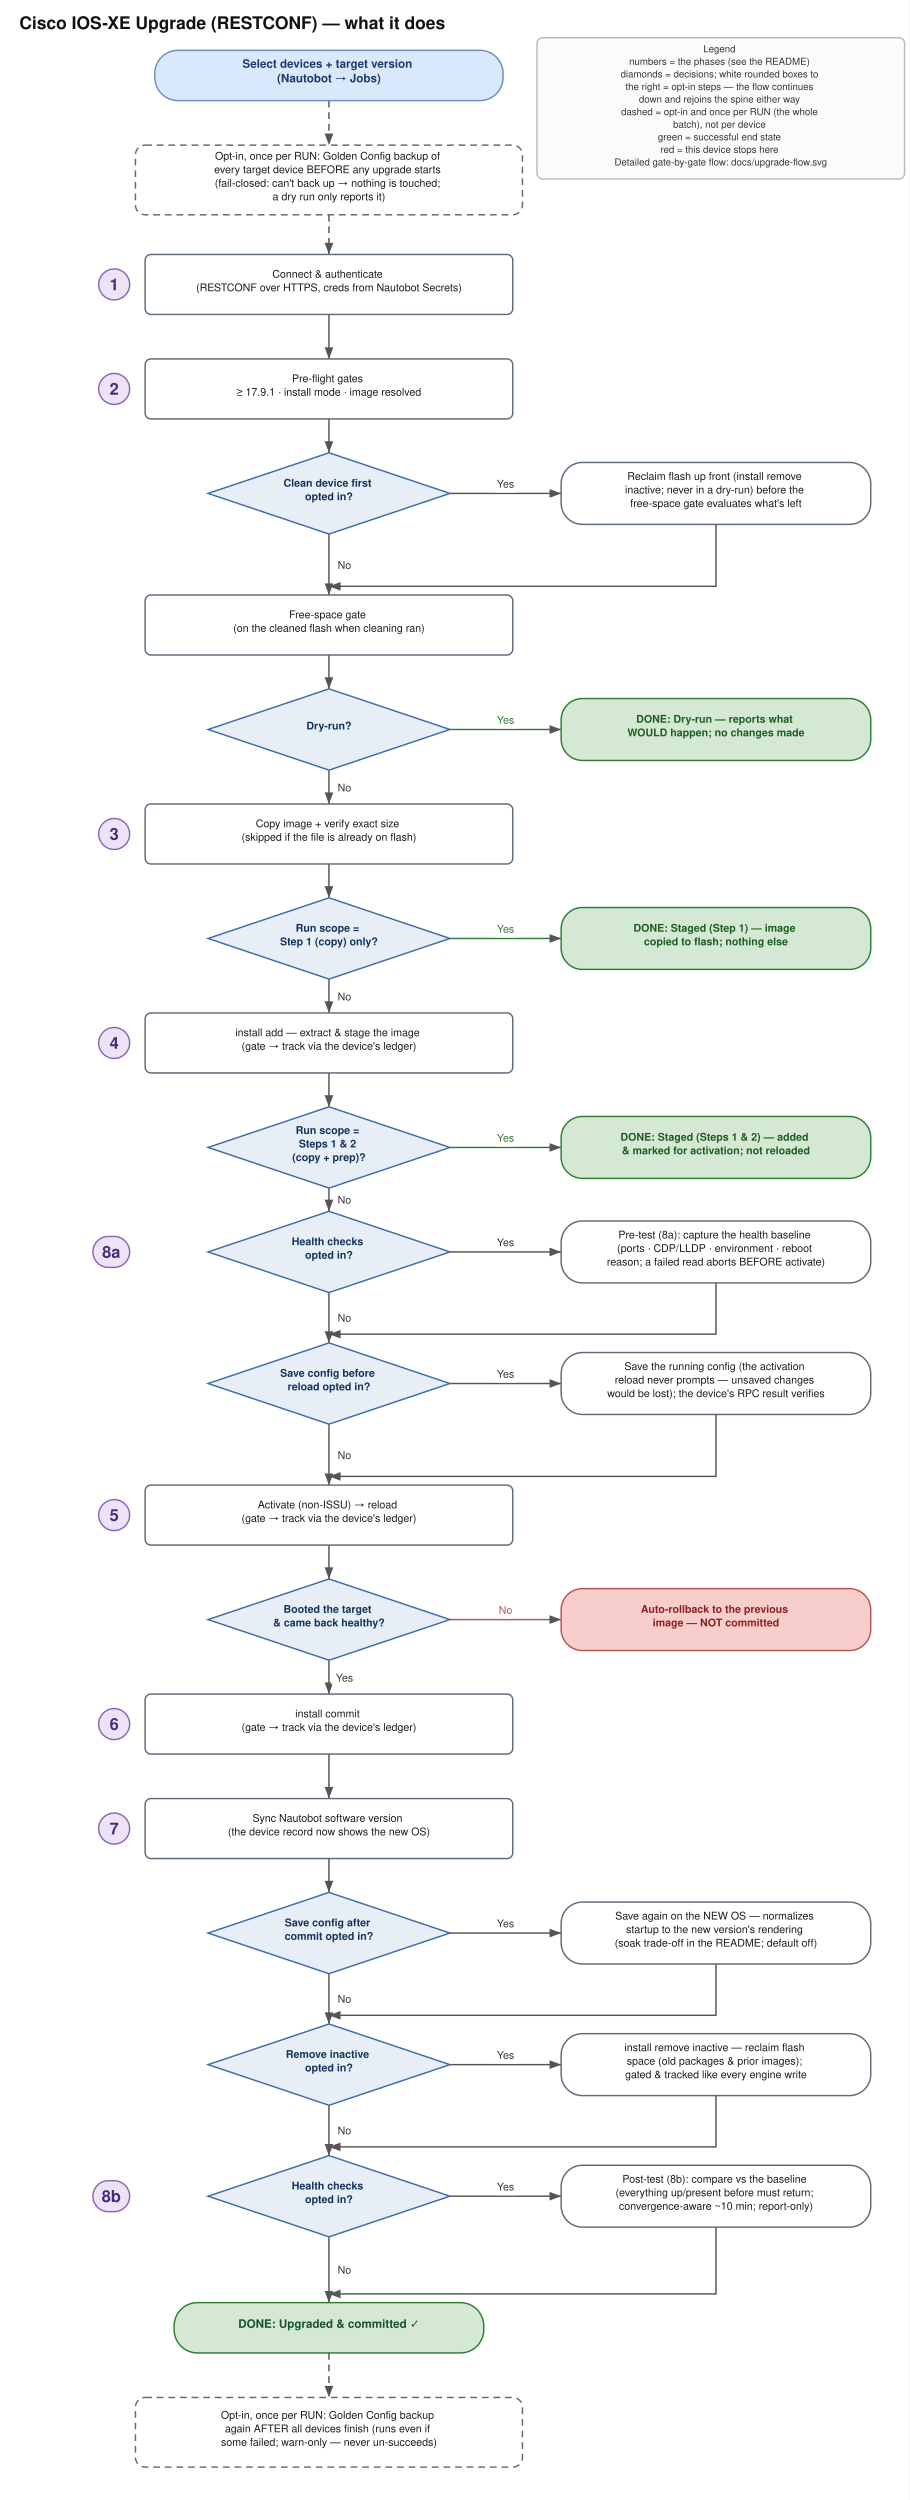
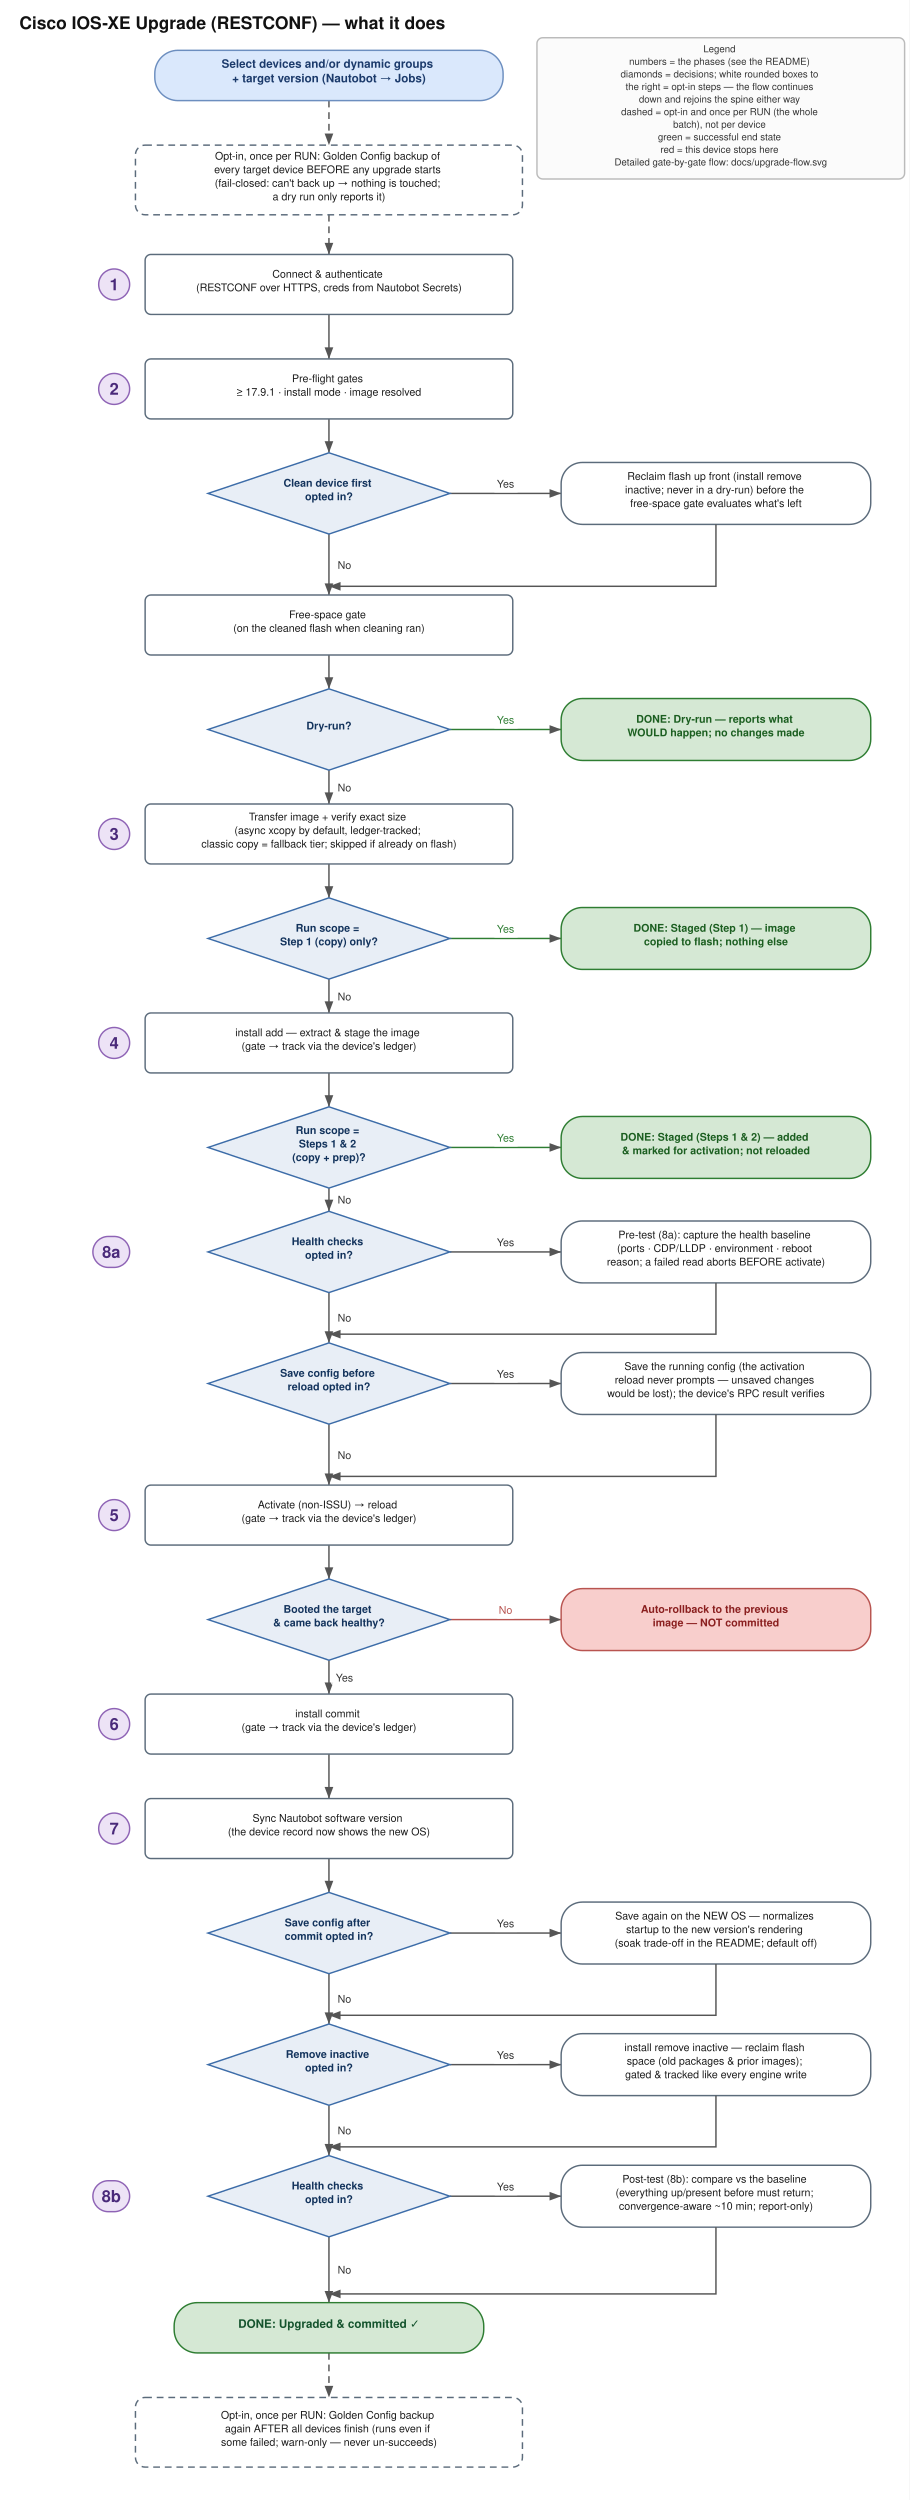
<svg xmlns="http://www.w3.org/2000/svg" viewBox="0 0 940 2584" width="940" height="2584" font-family="Helvetica,Arial,sans-serif">
  <defs>
    <marker id="arrow" markerWidth="10" markerHeight="10" refX="8" refY="3" orient="auto" markerUnits="strokeWidth">
      <path d="M0,0 L8,3 L0,6 z" fill="#555" />
    </marker>
  </defs>
  <rect x="0" y="0" width="940" height="2584" fill="#ffffff" />
  <text x="20" y="30" font-size="18" font-weight="bold" fill="#111">Cisco IOS-XE Upgrade (RESTCONF) — what it does</text>
  <rect x="555" y="39" width="380" height="146" rx="6" ry="6" fill="#fbfbfb" stroke="#bbb" stroke-width="1.5" />
  <text x="745" y="54" text-anchor="middle" font-family="Helvetica,Arial,sans-serif" font-size="10" fill="#333">
    <tspan x="745" dy="0">Legend</tspan>
    <tspan x="745" dy="13">numbers = the phases (see the README)</tspan>
    <tspan x="745" dy="13">diamonds = decisions; white rounded boxes to</tspan>
    <tspan x="745" dy="13">the right = opt-in steps — the flow continues</tspan>
    <tspan x="745" dy="13">down and rejoins the spine either way</tspan>
    <tspan x="745" dy="13">dashed = opt-in and once per RUN (the whole</tspan>
    <tspan x="745" dy="13">batch), not per device</tspan>
    <tspan x="745" dy="13">green = successful end state</tspan>
    <tspan x="745" dy="13">red = this device stops here</tspan>
    <tspan x="745" dy="13">Detailed gate-by-gate flow: docs/upgrade-flow.svg</tspan>
  </text>
  <path d="M 340 104 L 340 150" fill="none" stroke="#555" stroke-width="1.5" stroke-dasharray="7 5" marker-end="url(#arrow)" />
  <path d="M 340 222 L 340 263" fill="none" stroke="#555" stroke-width="1.5" stroke-dasharray="7 5" marker-end="url(#arrow)" />
  <path d="M 340 325 L 340 371" fill="none" stroke="#555" stroke-width="1.5" marker-end="url(#arrow)" />
  <path d="M 340 433 L 340 468" fill="none" stroke="#555" stroke-width="1.5" marker-end="url(#arrow)" />
  <path d="M 340 552 L 340 615" fill="none" stroke="#555" stroke-width="1.5" marker-end="url(#arrow)" />
  <rect x="346" y="574" width="21" height="18" rx="3" fill="#ffffff" fill-opacity="0.85" stroke="none" />
  <text x="356" y="588" text-anchor="middle" font-family="Helvetica,Arial,sans-serif" font-size="11" fill="#333">
    <tspan x="356" dy="0">No</tspan>
  </text>
  <path d="M 340 677 L 340 712" fill="none" stroke="#555" stroke-width="1.5" marker-end="url(#arrow)" />
  <path d="M 340 796 L 340 831" fill="none" stroke="#555" stroke-width="1.5" marker-end="url(#arrow)" />
  <rect x="346" y="804" width="21" height="18" rx="3" fill="#ffffff" fill-opacity="0.85" stroke="none" />
  <text x="356" y="818" text-anchor="middle" font-family="Helvetica,Arial,sans-serif" font-size="11" fill="#333">
    <tspan x="356" dy="0">No</tspan>
  </text>
  <path d="M 340 893 L 340 928" fill="none" stroke="#555" stroke-width="1.5" marker-end="url(#arrow)" />
  <path d="M 340 1012 L 340 1047" fill="none" stroke="#555" stroke-width="1.5" marker-end="url(#arrow)" />
  <rect x="346" y="1020" width="21" height="18" rx="3" fill="#ffffff" fill-opacity="0.85" stroke="none" />
  <text x="356" y="1034" text-anchor="middle" font-family="Helvetica,Arial,sans-serif" font-size="11" fill="#333">
    <tspan x="356" dy="0">No</tspan>
  </text>
  <path d="M 340 1109 L 340 1144" fill="none" stroke="#555" stroke-width="1.5" marker-end="url(#arrow)" />
  <path d="M 340 1228 L 340 1252" fill="none" stroke="#555" stroke-width="1.5" marker-end="url(#arrow)" />
  <rect x="346" y="1231" width="21" height="18" rx="3" fill="#ffffff" fill-opacity="0.85" stroke="none" />
  <text x="356" y="1244" text-anchor="middle" font-family="Helvetica,Arial,sans-serif" font-size="11" fill="#333">
    <tspan x="356" dy="0">No</tspan>
  </text>
  <path d="M 340 1336 L 340 1388" fill="none" stroke="#555" stroke-width="1.5" marker-end="url(#arrow)" />
  <rect x="346" y="1353" width="21" height="18" rx="3" fill="#ffffff" fill-opacity="0.85" stroke="none" />
  <text x="356" y="1366" text-anchor="middle" font-family="Helvetica,Arial,sans-serif" font-size="11" fill="#333">
    <tspan x="356" dy="0">No</tspan>
  </text>
  <path d="M 340 1472 L 340 1535" fill="none" stroke="#555" stroke-width="1.5" marker-end="url(#arrow)" />
  <rect x="346" y="1494" width="21" height="18" rx="3" fill="#ffffff" fill-opacity="0.85" stroke="none" />
  <text x="356" y="1508" text-anchor="middle" font-family="Helvetica,Arial,sans-serif" font-size="11" fill="#333">
    <tspan x="356" dy="0">No</tspan>
  </text>
  <path d="M 340 1597 L 340 1632" fill="none" stroke="#555" stroke-width="1.5" marker-end="url(#arrow)" />
  <path d="M 340 1716 L 340 1751" fill="none" stroke="#555" stroke-width="1.5" marker-end="url(#arrow)" />
  <rect x="342" y="1724" width="28" height="18" rx="3" fill="#ffffff" fill-opacity="0.85" stroke="none" />
  <text x="356" y="1738" text-anchor="middle" font-family="Helvetica,Arial,sans-serif" font-size="11" fill="#333">
    <tspan x="356" dy="0">Yes</tspan>
  </text>
  <path d="M 340 1813 L 340 1859" fill="none" stroke="#555" stroke-width="1.5" marker-end="url(#arrow)" />
  <path d="M 340 1921 L 340 1956" fill="none" stroke="#555" stroke-width="1.5" marker-end="url(#arrow)" />
  <path d="M 340 2040 L 340 2092" fill="none" stroke="#555" stroke-width="1.5" marker-end="url(#arrow)" />
  <rect x="346" y="2057" width="21" height="18" rx="3" fill="#ffffff" fill-opacity="0.85" stroke="none" />
  <text x="356" y="2070" text-anchor="middle" font-family="Helvetica,Arial,sans-serif" font-size="11" fill="#333">
    <tspan x="356" dy="0">No</tspan>
  </text>
  <path d="M 340 2176 L 340 2228" fill="none" stroke="#555" stroke-width="1.5" marker-end="url(#arrow)" />
  <rect x="346" y="2193" width="21" height="18" rx="3" fill="#ffffff" fill-opacity="0.85" stroke="none" />
  <text x="356" y="2206" text-anchor="middle" font-family="Helvetica,Arial,sans-serif" font-size="11" fill="#333">
    <tspan x="356" dy="0">No</tspan>
  </text>
  <path d="M 340 2312 L 340 2380" fill="none" stroke="#555" stroke-width="1.5" marker-end="url(#arrow)" />
  <rect x="346" y="2337" width="21" height="18" rx="3" fill="#ffffff" fill-opacity="0.85" stroke="none" />
  <text x="356" y="2350" text-anchor="middle" font-family="Helvetica,Arial,sans-serif" font-size="11" fill="#333">
    <tspan x="356" dy="0">No</tspan>
  </text>
  <path d="M 340 2432 L 340 2478" fill="none" stroke="#555" stroke-width="1.5" stroke-dasharray="7 5" marker-end="url(#arrow)" />
  <path d="M 465 510 L 580 510" fill="none" stroke="#555" stroke-width="1.5" marker-end="url(#arrow)" />
  <rect x="509" y="491" width="28" height="18" rx="3" fill="#ffffff" fill-opacity="0.85" stroke="none" />
  <text x="522.5" y="504" text-anchor="middle" font-family="Helvetica,Arial,sans-serif" font-size="11" fill="#333">
    <tspan x="522.5" dy="0">Yes</tspan>
  </text>
  <rect x="580" y="478" width="320" height="64" rx="22" ry="22" fill="#FFFFFF" stroke="#5B6B7B" stroke-width="1.5" />
  <text x="740.0" y="496" text-anchor="middle" font-family="Helvetica,Arial,sans-serif" font-size="11" fill="#1a1a1a">
    <tspan x="740.0" dy="0">Reclaim flash up front (install remove</tspan>
    <tspan x="740.0" dy="14">inactive; never in a dry-run) before the</tspan>
    <tspan x="740.0" dy="14">free-space gate evaluates what's left</tspan>
  </text>
  <path d="M 740 542 L 740 606 L 340 606" fill="none" stroke="#555" stroke-width="1.5" marker-end="url(#arrow)" />
  <path d="M 465 754 L 580 754" fill="none" stroke="#2E7D32" stroke-width="1.5" marker-end="url(#arrow)" />
  <rect x="509" y="735" width="28" height="18" rx="3" fill="#ffffff" fill-opacity="0.85" stroke="none" />
  <text x="522.5" y="748" text-anchor="middle" font-family="Helvetica,Arial,sans-serif" font-size="11" fill="#2E7D32">
    <tspan x="522.5" dy="0">Yes</tspan>
  </text>
  <rect x="580" y="722" width="320" height="64" rx="22" ry="22" fill="#D5E8D4" stroke="#2E7D32" stroke-width="1.5" />
  <text x="740.0" y="747" text-anchor="middle" font-family="Helvetica,Arial,sans-serif" font-size="11" font-weight="bold" fill="#1b5e20">
    <tspan x="740.0" dy="0">DONE: Dry-run — reports what</tspan>
    <tspan x="740.0" dy="14">WOULD happen; no changes made</tspan>
  </text>
  <path d="M 465 970 L 580 970" fill="none" stroke="#2E7D32" stroke-width="1.5" marker-end="url(#arrow)" />
  <rect x="509" y="951" width="28" height="18" rx="3" fill="#ffffff" fill-opacity="0.85" stroke="none" />
  <text x="522.5" y="964" text-anchor="middle" font-family="Helvetica,Arial,sans-serif" font-size="11" fill="#2E7D32">
    <tspan x="522.5" dy="0">Yes</tspan>
  </text>
  <rect x="580" y="938" width="320" height="64" rx="22" ry="22" fill="#D5E8D4" stroke="#2E7D32" stroke-width="1.5" />
  <text x="740.0" y="963" text-anchor="middle" font-family="Helvetica,Arial,sans-serif" font-size="11" font-weight="bold" fill="#1b5e20">
    <tspan x="740.0" dy="0">DONE: Staged (Step 1) — image</tspan>
    <tspan x="740.0" dy="14">copied to flash; nothing else</tspan>
  </text>
  <path d="M 465 1186 L 580 1186" fill="none" stroke="#2E7D32" stroke-width="1.5" marker-end="url(#arrow)" />
  <rect x="509" y="1167" width="28" height="18" rx="3" fill="#ffffff" fill-opacity="0.85" stroke="none" />
  <text x="522.5" y="1180" text-anchor="middle" font-family="Helvetica,Arial,sans-serif" font-size="11" fill="#2E7D32">
    <tspan x="522.5" dy="0">Yes</tspan>
  </text>
  <rect x="580" y="1154" width="320" height="64" rx="22" ry="22" fill="#D5E8D4" stroke="#2E7D32" stroke-width="1.5" />
  <text x="740.0" y="1179" text-anchor="middle" font-family="Helvetica,Arial,sans-serif" font-size="11" font-weight="bold" fill="#1b5e20">
    <tspan x="740.0" dy="0">DONE: Staged (Steps 1 &amp; 2) — added</tspan>
    <tspan x="740.0" dy="14">&amp; marked for activation; not reloaded</tspan>
  </text>
  <path d="M 465 1294 L 580 1294" fill="none" stroke="#555" stroke-width="1.5" marker-end="url(#arrow)" />
  <rect x="509" y="1275" width="28" height="18" rx="3" fill="#ffffff" fill-opacity="0.85" stroke="none" />
  <text x="522.5" y="1288" text-anchor="middle" font-family="Helvetica,Arial,sans-serif" font-size="11" fill="#333">
    <tspan x="522.5" dy="0">Yes</tspan>
  </text>
  <rect x="580" y="1262" width="320" height="64" rx="22" ry="22" fill="#FFFFFF" stroke="#5B6B7B" stroke-width="1.5" />
  <text x="740.0" y="1280" text-anchor="middle" font-family="Helvetica,Arial,sans-serif" font-size="11" fill="#1a1a1a">
    <tspan x="740.0" dy="0">Pre-test (8a): capture the health baseline</tspan>
    <tspan x="740.0" dy="14">(ports · CDP/LLDP · environment · reboot</tspan>
    <tspan x="740.0" dy="14">reason; a failed read aborts BEFORE activate)</tspan>
  </text>
  <path d="M 740 1326 L 740 1379 L 340 1379" fill="none" stroke="#555" stroke-width="1.5" marker-end="url(#arrow)" />
  <path d="M 465 1430 L 580 1430" fill="none" stroke="#555" stroke-width="1.5" marker-end="url(#arrow)" />
  <rect x="509" y="1411" width="28" height="18" rx="3" fill="#ffffff" fill-opacity="0.85" stroke="none" />
  <text x="522.5" y="1424" text-anchor="middle" font-family="Helvetica,Arial,sans-serif" font-size="11" fill="#333">
    <tspan x="522.5" dy="0">Yes</tspan>
  </text>
  <rect x="580" y="1398" width="320" height="64" rx="22" ry="22" fill="#FFFFFF" stroke="#5B6B7B" stroke-width="1.5" />
  <text x="740.0" y="1416" text-anchor="middle" font-family="Helvetica,Arial,sans-serif" font-size="11" fill="#1a1a1a">
    <tspan x="740.0" dy="0">Save the running config (the activation</tspan>
    <tspan x="740.0" dy="14">reload never prompts — unsaved changes</tspan>
    <tspan x="740.0" dy="14">would be lost); the device's RPC result verifies</tspan>
  </text>
  <path d="M 740 1462 L 740 1526 L 340 1526" fill="none" stroke="#555" stroke-width="1.5" marker-end="url(#arrow)" />
  <path d="M 465 1674 L 580 1674" fill="none" stroke="#B85450" stroke-width="1.5" marker-end="url(#arrow)" />
  <rect x="512" y="1655" width="21" height="18" rx="3" fill="#ffffff" fill-opacity="0.85" stroke="none" />
  <text x="522.5" y="1668" text-anchor="middle" font-family="Helvetica,Arial,sans-serif" font-size="11" fill="#B85450">
    <tspan x="522.5" dy="0">No</tspan>
  </text>
  <rect x="580" y="1642" width="320" height="64" rx="22" ry="22" fill="#F8CECC" stroke="#B85450" stroke-width="1.5" />
  <text x="740.0" y="1667" text-anchor="middle" font-family="Helvetica,Arial,sans-serif" font-size="11" font-weight="bold" fill="#8a1f1f">
    <tspan x="740.0" dy="0">Auto-rollback to the previous</tspan>
    <tspan x="740.0" dy="14">image — NOT committed</tspan>
  </text>
  <path d="M 465 1998 L 580 1998" fill="none" stroke="#555" stroke-width="1.5" marker-end="url(#arrow)" />
  <rect x="509" y="1979" width="28" height="18" rx="3" fill="#ffffff" fill-opacity="0.85" stroke="none" />
  <text x="522.5" y="1992" text-anchor="middle" font-family="Helvetica,Arial,sans-serif" font-size="11" fill="#333">
    <tspan x="522.5" dy="0">Yes</tspan>
  </text>
  <rect x="580" y="1966" width="320" height="64" rx="22" ry="22" fill="#FFFFFF" stroke="#5B6B7B" stroke-width="1.5" />
  <text x="740.0" y="1984" text-anchor="middle" font-family="Helvetica,Arial,sans-serif" font-size="11" fill="#1a1a1a">
    <tspan x="740.0" dy="0">Save again on the NEW OS — normalizes</tspan>
    <tspan x="740.0" dy="14">startup to the new version's rendering</tspan>
    <tspan x="740.0" dy="14">(soak trade-off in the README; default off)</tspan>
  </text>
  <path d="M 740 2030 L 740 2083 L 340 2083" fill="none" stroke="#555" stroke-width="1.5" marker-end="url(#arrow)" />
  <path d="M 465 2134 L 580 2134" fill="none" stroke="#555" stroke-width="1.5" marker-end="url(#arrow)" />
  <rect x="509" y="2115" width="28" height="18" rx="3" fill="#ffffff" fill-opacity="0.85" stroke="none" />
  <text x="522.5" y="2128" text-anchor="middle" font-family="Helvetica,Arial,sans-serif" font-size="11" fill="#333">
    <tspan x="522.5" dy="0">Yes</tspan>
  </text>
  <rect x="580" y="2102" width="320" height="64" rx="22" ry="22" fill="#FFFFFF" stroke="#5B6B7B" stroke-width="1.5" />
  <text x="740.0" y="2120" text-anchor="middle" font-family="Helvetica,Arial,sans-serif" font-size="11" fill="#1a1a1a">
    <tspan x="740.0" dy="0">install remove inactive — reclaim flash</tspan>
    <tspan x="740.0" dy="14">space (old packages &amp; prior images);</tspan>
    <tspan x="740.0" dy="14">gated &amp; tracked like every engine write</tspan>
  </text>
  <path d="M 740 2166 L 740 2219 L 340 2219" fill="none" stroke="#555" stroke-width="1.5" marker-end="url(#arrow)" />
  <path d="M 465 2270 L 580 2270" fill="none" stroke="#555" stroke-width="1.5" marker-end="url(#arrow)" />
  <rect x="509" y="2251" width="28" height="18" rx="3" fill="#ffffff" fill-opacity="0.85" stroke="none" />
  <text x="522.5" y="2264" text-anchor="middle" font-family="Helvetica,Arial,sans-serif" font-size="11" fill="#333">
    <tspan x="522.5" dy="0">Yes</tspan>
  </text>
  <rect x="580" y="2238" width="320" height="64" rx="22" ry="22" fill="#FFFFFF" stroke="#5B6B7B" stroke-width="1.5" />
  <text x="740.0" y="2256" text-anchor="middle" font-family="Helvetica,Arial,sans-serif" font-size="11" fill="#1a1a1a">
    <tspan x="740.0" dy="0">Post-test (8b): compare vs the baseline</tspan>
    <tspan x="740.0" dy="14">(everything up/present before must return;</tspan>
    <tspan x="740.0" dy="14">convergence-aware ~10 min; report-only)</tspan>
  </text>
  <path d="M 740 2302 L 740 2371 L 340 2371" fill="none" stroke="#555" stroke-width="1.5" marker-end="url(#arrow)" />
  <rect x="160" y="52" width="360" height="52" rx="24" ry="24" fill="#DAE8FC" stroke="#6C8EBF" stroke-width="1.5" />
  <text x="340" y="70" text-anchor="middle" font-family="Helvetica,Arial,sans-serif" font-size="12" font-weight="bold" fill="#1b3a6b">
-     <tspan x="340" dy="0">Select devices + target version</tspan>
-     <tspan x="340" dy="15">(Nautobot → Jobs)</tspan>
+     <tspan x="340" dy="0">Select devices and/or dynamic groups</tspan>
+     <tspan x="340" dy="15">+ target version (Nautobot → Jobs)</tspan>
  </text>
  <rect x="140" y="150" width="400" height="72" rx="10" ry="10" fill="#FFFFFF" stroke="#5B6B7B" stroke-width="1.5" stroke-dasharray="7 5" />
  <text x="340" y="165" text-anchor="middle" font-family="Helvetica,Arial,sans-serif" font-size="11" fill="#1a1a1a">
    <tspan x="340" dy="0">Opt-in, once per RUN: Golden Config backup of</tspan>
    <tspan x="340" dy="14">every target device BEFORE any upgrade starts</tspan>
    <tspan x="340" dy="14">(fail-closed: can't back up → nothing is touched;</tspan>
    <tspan x="340" dy="14">a dry run only reports it)</tspan>
  </text>
  <rect x="150" y="263" width="380" height="62" rx="6" ry="6" fill="#FFFFFF" stroke="#5B6B7B" stroke-width="1.5" />
  <text x="340" y="287" text-anchor="middle" font-family="Helvetica,Arial,sans-serif" font-size="11" fill="#1a1a1a">
    <tspan x="340" dy="0">Connect &amp; authenticate</tspan>
    <tspan x="340" dy="14">(RESTCONF over HTTPS, creds from Nautobot Secrets)</tspan>
  </text>
  <rect x="150" y="371" width="380" height="62" rx="6" ry="6" fill="#FFFFFF" stroke="#5B6B7B" stroke-width="1.5" />
  <text x="340" y="395" text-anchor="middle" font-family="Helvetica,Arial,sans-serif" font-size="11" fill="#1a1a1a">
    <tspan x="340" dy="0">Pre-flight gates</tspan>
    <tspan x="340" dy="14">≥ 17.9.1 · install mode · image resolved</tspan>
  </text>
  <polygon points="340,468.0 465.0,510 340,552.0 215.0,510" fill="#E8EEF6" stroke="#3C6CA8" stroke-width="1.5" />
  <text x="340" y="503" text-anchor="middle" font-family="Helvetica,Arial,sans-serif" font-size="11" font-weight="bold" fill="#13335c">
    <tspan x="340" dy="0">Clean device first</tspan>
    <tspan x="340" dy="14">opted in?</tspan>
  </text>
  <rect x="150" y="615" width="380" height="62" rx="6" ry="6" fill="#FFFFFF" stroke="#5B6B7B" stroke-width="1.5" />
  <text x="340" y="639" text-anchor="middle" font-family="Helvetica,Arial,sans-serif" font-size="11" fill="#1a1a1a">
    <tspan x="340" dy="0">Free-space gate</tspan>
    <tspan x="340" dy="14">(on the cleaned flash when cleaning ran)</tspan>
  </text>
  <polygon points="340,712.0 465.0,754 340,796.0 215.0,754" fill="#E8EEF6" stroke="#3C6CA8" stroke-width="1.5" />
  <text x="340" y="754" text-anchor="middle" font-family="Helvetica,Arial,sans-serif" font-size="11" font-weight="bold" fill="#13335c">
    <tspan x="340" dy="0">Dry-run?</tspan>
  </text>
  <rect x="150" y="831" width="380" height="62" rx="6" ry="6" fill="#FFFFFF" stroke="#5B6B7B" stroke-width="1.5" />
-   <text x="340" y="855" text-anchor="middle" font-family="Helvetica,Arial,sans-serif" font-size="11" fill="#1a1a1a">
-     <tspan x="340" dy="0">Copy image + verify exact size</tspan>
-     <tspan x="340" dy="14">(skipped if the file is already on flash)</tspan>
+   <text x="340" y="848" text-anchor="middle" font-family="Helvetica,Arial,sans-serif" font-size="11" fill="#1a1a1a">
+     <tspan x="340" dy="0">Transfer image + verify exact size</tspan>
+     <tspan x="340" dy="14">(async xcopy by default, ledger-tracked;</tspan>
+     <tspan x="340" dy="14">classic copy = fallback tier; skipped if already on flash)</tspan>
  </text>
  <polygon points="340,928.0 465.0,970 340,1012.0 215.0,970" fill="#E8EEF6" stroke="#3C6CA8" stroke-width="1.5" />
  <text x="340" y="963" text-anchor="middle" font-family="Helvetica,Arial,sans-serif" font-size="11" font-weight="bold" fill="#13335c">
    <tspan x="340" dy="0">Run scope =</tspan>
    <tspan x="340" dy="14">Step 1 (copy) only?</tspan>
  </text>
  <rect x="150" y="1047" width="380" height="62" rx="6" ry="6" fill="#FFFFFF" stroke="#5B6B7B" stroke-width="1.5" />
  <text x="340" y="1071" text-anchor="middle" font-family="Helvetica,Arial,sans-serif" font-size="11" fill="#1a1a1a">
    <tspan x="340" dy="0">install add — extract &amp; stage the image</tspan>
    <tspan x="340" dy="14">(gate → track via the device's ledger)</tspan>
  </text>
  <polygon points="340,1144.0 465.0,1186 340,1228.0 215.0,1186" fill="#E8EEF6" stroke="#3C6CA8" stroke-width="1.5" />
  <text x="340" y="1172" text-anchor="middle" font-family="Helvetica,Arial,sans-serif" font-size="11" font-weight="bold" fill="#13335c">
    <tspan x="340" dy="0">Run scope =</tspan>
    <tspan x="340" dy="14">Steps 1 &amp; 2</tspan>
    <tspan x="340" dy="14">(copy + prep)?</tspan>
  </text>
  <polygon points="340,1252.0 465.0,1294 340,1336.0 215.0,1294" fill="#E8EEF6" stroke="#3C6CA8" stroke-width="1.5" />
  <text x="340" y="1287" text-anchor="middle" font-family="Helvetica,Arial,sans-serif" font-size="11" font-weight="bold" fill="#13335c">
    <tspan x="340" dy="0">Health checks</tspan>
    <tspan x="340" dy="14">opted in?</tspan>
  </text>
  <polygon points="340,1388.0 465.0,1430 340,1472.0 215.0,1430" fill="#E8EEF6" stroke="#3C6CA8" stroke-width="1.5" />
  <text x="340" y="1423" text-anchor="middle" font-family="Helvetica,Arial,sans-serif" font-size="11" font-weight="bold" fill="#13335c">
    <tspan x="340" dy="0">Save config before</tspan>
    <tspan x="340" dy="14">reload opted in?</tspan>
  </text>
  <rect x="150" y="1535" width="380" height="62" rx="6" ry="6" fill="#FFFFFF" stroke="#5B6B7B" stroke-width="1.5" />
  <text x="340" y="1559" text-anchor="middle" font-family="Helvetica,Arial,sans-serif" font-size="11" fill="#1a1a1a">
    <tspan x="340" dy="0">Activate (non-ISSU) → reload</tspan>
    <tspan x="340" dy="14">(gate → track via the device's ledger)</tspan>
  </text>
  <polygon points="340,1632.0 465.0,1674 340,1716.0 215.0,1674" fill="#E8EEF6" stroke="#3C6CA8" stroke-width="1.5" />
  <text x="340" y="1667" text-anchor="middle" font-family="Helvetica,Arial,sans-serif" font-size="11" font-weight="bold" fill="#13335c">
    <tspan x="340" dy="0">Booted the target</tspan>
    <tspan x="340" dy="14">&amp; came back healthy?</tspan>
  </text>
  <rect x="150" y="1751" width="380" height="62" rx="6" ry="6" fill="#FFFFFF" stroke="#5B6B7B" stroke-width="1.5" />
  <text x="340" y="1775" text-anchor="middle" font-family="Helvetica,Arial,sans-serif" font-size="11" fill="#1a1a1a">
    <tspan x="340" dy="0">install commit</tspan>
    <tspan x="340" dy="14">(gate → track via the device's ledger)</tspan>
  </text>
  <rect x="150" y="1859" width="380" height="62" rx="6" ry="6" fill="#FFFFFF" stroke="#5B6B7B" stroke-width="1.5" />
  <text x="340" y="1883" text-anchor="middle" font-family="Helvetica,Arial,sans-serif" font-size="11" fill="#1a1a1a">
    <tspan x="340" dy="0">Sync Nautobot software version</tspan>
    <tspan x="340" dy="14">(the device record now shows the new OS)</tspan>
  </text>
  <polygon points="340,1956.0 465.0,1998 340,2040.0 215.0,1998" fill="#E8EEF6" stroke="#3C6CA8" stroke-width="1.5" />
  <text x="340" y="1991" text-anchor="middle" font-family="Helvetica,Arial,sans-serif" font-size="11" font-weight="bold" fill="#13335c">
    <tspan x="340" dy="0">Save config after</tspan>
    <tspan x="340" dy="14">commit opted in?</tspan>
  </text>
  <polygon points="340,2092.0 465.0,2134 340,2176.0 215.0,2134" fill="#E8EEF6" stroke="#3C6CA8" stroke-width="1.5" />
  <text x="340" y="2127" text-anchor="middle" font-family="Helvetica,Arial,sans-serif" font-size="11" font-weight="bold" fill="#13335c">
    <tspan x="340" dy="0">Remove inactive</tspan>
    <tspan x="340" dy="14">opted in?</tspan>
  </text>
  <polygon points="340,2228.0 465.0,2270 340,2312.0 215.0,2270" fill="#E8EEF6" stroke="#3C6CA8" stroke-width="1.5" />
  <text x="340" y="2263" text-anchor="middle" font-family="Helvetica,Arial,sans-serif" font-size="11" font-weight="bold" fill="#13335c">
    <tspan x="340" dy="0">Health checks</tspan>
    <tspan x="340" dy="14">opted in?</tspan>
  </text>
  <rect x="180" y="2380" width="320" height="52" rx="24" ry="24" fill="#D5E8D4" stroke="#2E7D32" stroke-width="1.5" />
  <text x="340" y="2406" text-anchor="middle" font-family="Helvetica,Arial,sans-serif" font-size="12" font-weight="bold" fill="#14532d">
    <tspan x="340" dy="0">DONE: Upgraded &amp; committed ✓</tspan>
  </text>
  <rect x="140" y="2478" width="400" height="72" rx="10" ry="10" fill="#FFFFFF" stroke="#5B6B7B" stroke-width="1.5" stroke-dasharray="7 5" />
  <text x="340" y="2500" text-anchor="middle" font-family="Helvetica,Arial,sans-serif" font-size="11" fill="#1a1a1a">
    <tspan x="340" dy="0">Opt-in, once per RUN: Golden Config backup</tspan>
    <tspan x="340" dy="14">again AFTER all devices finish (runs even if</tspan>
    <tspan x="340" dy="14">some failed; warn-only — never un-succeeds)</tspan>
  </text>
  <rect x="102" y="278" width="32" height="32" rx="16.0" ry="16.0" fill="#EDE3F6" stroke="#8E63B5" stroke-width="1.5" />
  <text x="118.0" y="300" text-anchor="middle" font-family="Helvetica,Arial,sans-serif" font-size="17" font-weight="bold" fill="#4A2A7A">
    <tspan x="118.0" dy="0">1</tspan>
  </text>
  <rect x="102" y="386" width="32" height="32" rx="16.0" ry="16.0" fill="#EDE3F6" stroke="#8E63B5" stroke-width="1.5" />
  <text x="118.0" y="408" text-anchor="middle" font-family="Helvetica,Arial,sans-serif" font-size="17" font-weight="bold" fill="#4A2A7A">
    <tspan x="118.0" dy="0">2</tspan>
  </text>
  <rect x="102" y="846" width="32" height="32" rx="16.0" ry="16.0" fill="#EDE3F6" stroke="#8E63B5" stroke-width="1.5" />
  <text x="118.0" y="868" text-anchor="middle" font-family="Helvetica,Arial,sans-serif" font-size="17" font-weight="bold" fill="#4A2A7A">
    <tspan x="118.0" dy="0">3</tspan>
  </text>
  <rect x="102" y="1062" width="32" height="32" rx="16.0" ry="16.0" fill="#EDE3F6" stroke="#8E63B5" stroke-width="1.5" />
  <text x="118.0" y="1084" text-anchor="middle" font-family="Helvetica,Arial,sans-serif" font-size="17" font-weight="bold" fill="#4A2A7A">
    <tspan x="118.0" dy="0">4</tspan>
  </text>
  <rect x="102" y="1550" width="32" height="32" rx="16.0" ry="16.0" fill="#EDE3F6" stroke="#8E63B5" stroke-width="1.5" />
  <text x="118.0" y="1572" text-anchor="middle" font-family="Helvetica,Arial,sans-serif" font-size="17" font-weight="bold" fill="#4A2A7A">
    <tspan x="118.0" dy="0">5</tspan>
  </text>
  <rect x="102" y="1766" width="32" height="32" rx="16.0" ry="16.0" fill="#EDE3F6" stroke="#8E63B5" stroke-width="1.5" />
  <text x="118.0" y="1788" text-anchor="middle" font-family="Helvetica,Arial,sans-serif" font-size="17" font-weight="bold" fill="#4A2A7A">
    <tspan x="118.0" dy="0">6</tspan>
  </text>
  <rect x="102" y="1874" width="32" height="32" rx="16.0" ry="16.0" fill="#EDE3F6" stroke="#8E63B5" stroke-width="1.5" />
  <text x="118.0" y="1896" text-anchor="middle" font-family="Helvetica,Arial,sans-serif" font-size="17" font-weight="bold" fill="#4A2A7A">
    <tspan x="118.0" dy="0">7</tspan>
  </text>
  <rect x="96" y="1278" width="38" height="32" rx="16.0" ry="16.0" fill="#EDE3F6" stroke="#8E63B5" stroke-width="1.5" />
  <text x="115.0" y="1300" text-anchor="middle" font-family="Helvetica,Arial,sans-serif" font-size="17" font-weight="bold" fill="#4A2A7A">
    <tspan x="115.0" dy="0">8a</tspan>
  </text>
  <rect x="96" y="2254" width="38" height="32" rx="16.0" ry="16.0" fill="#EDE3F6" stroke="#8E63B5" stroke-width="1.5" />
  <text x="115.0" y="2276" text-anchor="middle" font-family="Helvetica,Arial,sans-serif" font-size="17" font-weight="bold" fill="#4A2A7A">
    <tspan x="115.0" dy="0">8b</tspan>
  </text>
</svg>
